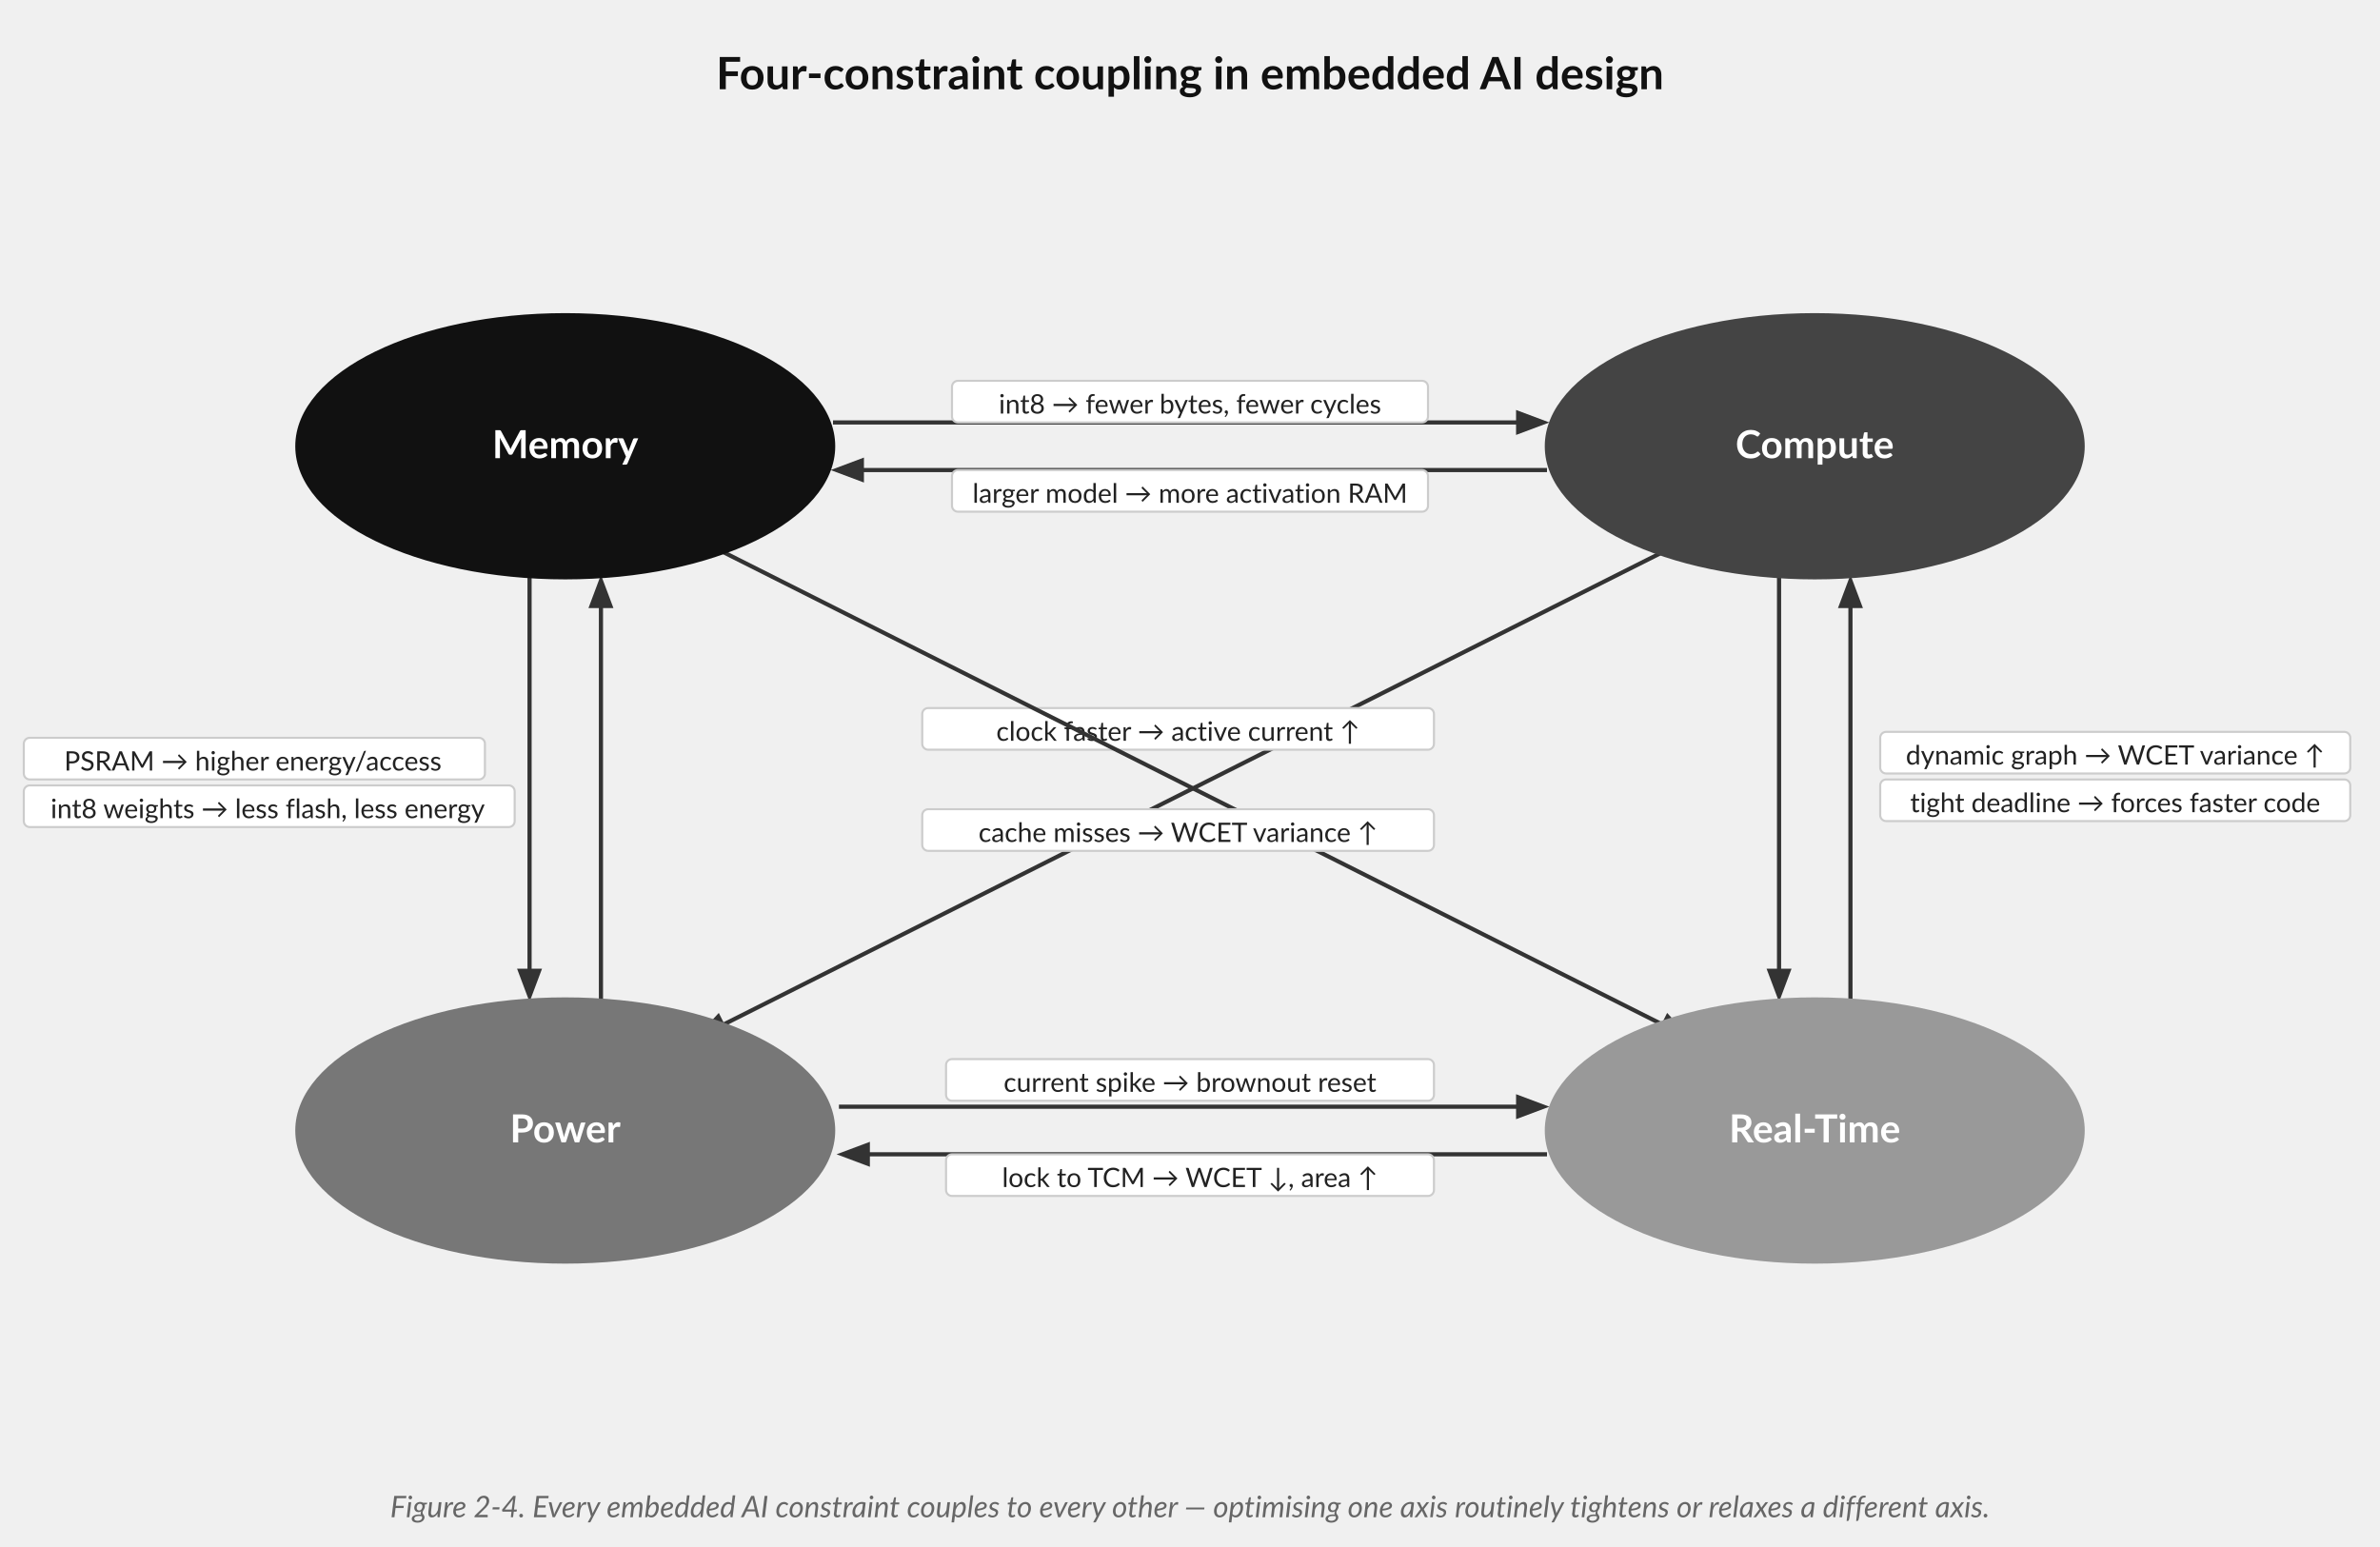
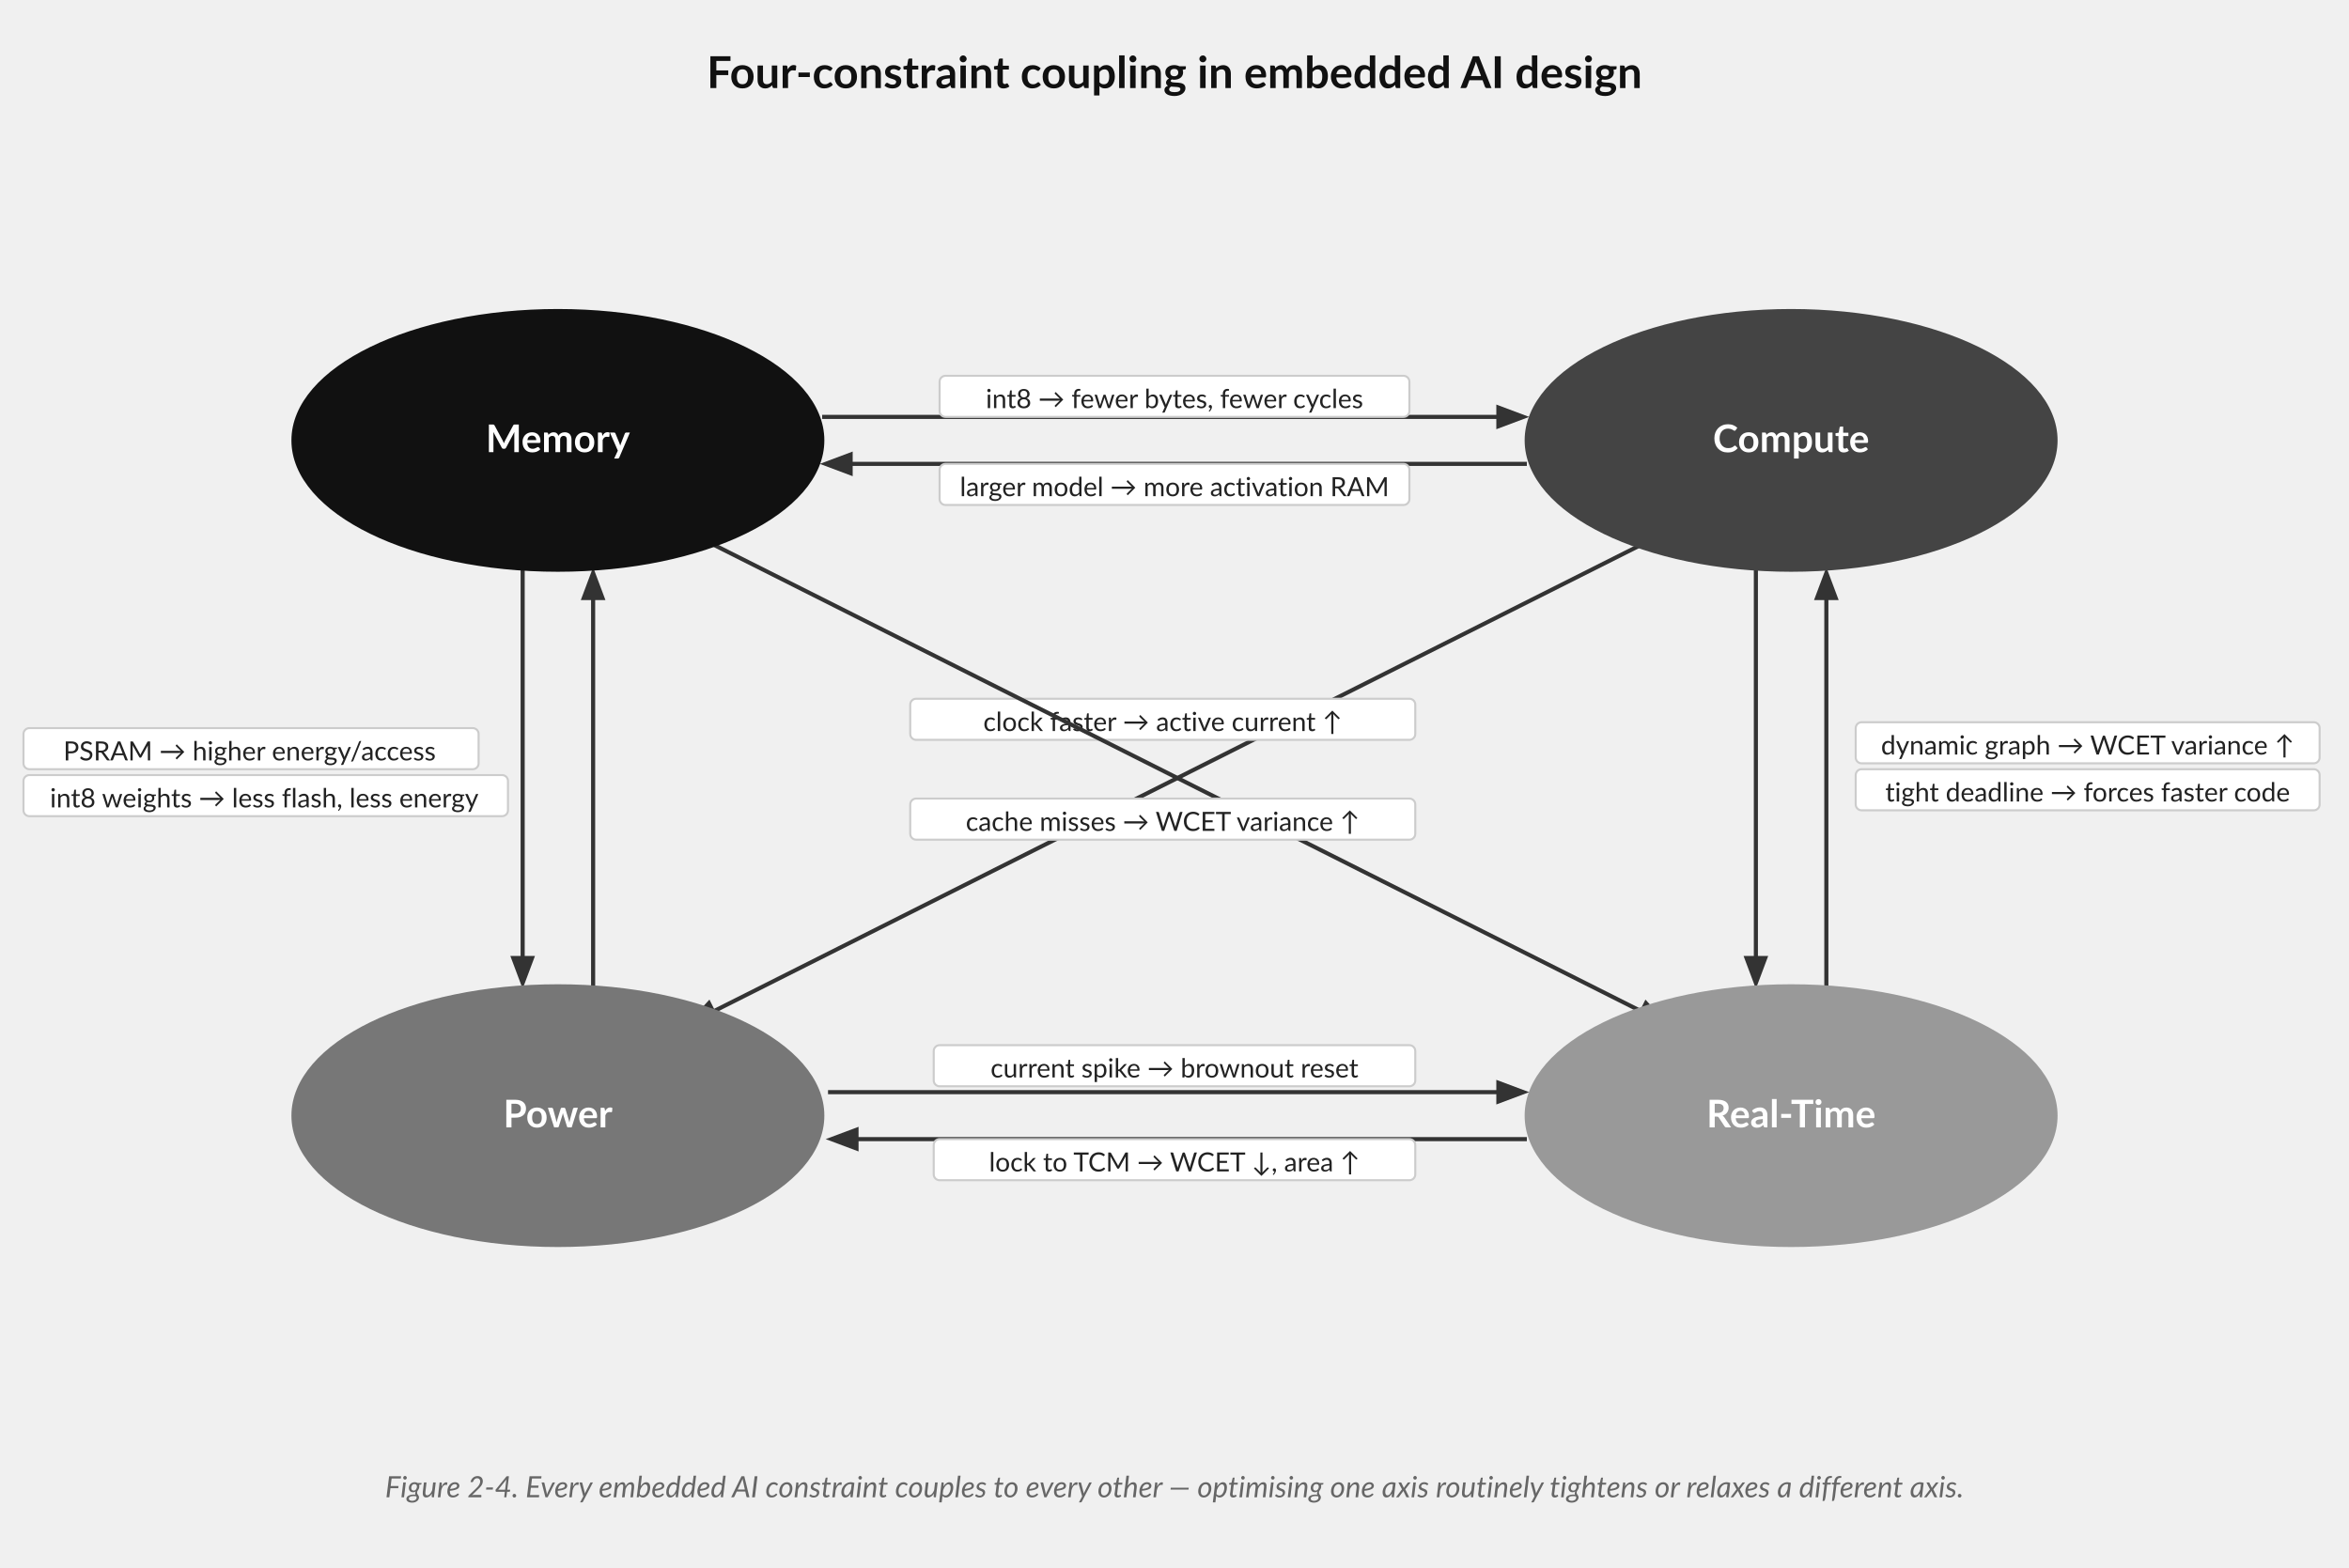
- <svg xmlns="http://www.w3.org/2000/svg" viewBox="0 0 800 520" role="img" aria-labelledby="t04 d04" font-family="Lato, Arial, sans-serif">
+ <svg xmlns="http://www.w3.org/2000/svg" viewBox="0 0 800 534" role="img" aria-labelledby="t04 d04" font-family="Lato, Arial, sans-serif">
  <style>
    text { font-family: Lato, Arial, sans-serif; }
    .title  { font-size:15px; font-weight:700; fill:#111; }
    .node   { font-size:13px; font-weight:700; }
    .elabel { font-size:9px;  fill:#222; }
    .cap    { font-size:10px; fill:#666; font-style:italic; }
  </style>
  <defs>
    <marker id="arr" markerWidth="8" markerHeight="8" refX="6" refY="3" orient="auto">
      <path d="M0,0 L0,6 L8,3 z" fill="#333" />
    </marker>
  </defs>
  <text x="400" y="30" text-anchor="middle" class="title">Four-constraint coupling in embedded AI design</text>
  <line x1="280" y1="142" x2="518" y2="142" stroke="#333" stroke-width="1.4" marker-end="url(#arr)" />
  <line x1="520" y1="158" x2="282" y2="158" stroke="#333" stroke-width="1.4" marker-end="url(#arr)" />
  <rect x="320" y="128" width="160" height="14" rx="2" fill="white" stroke="#ccc" stroke-width="0.7" />
  <text x="400" y="139" text-anchor="middle" class="elabel">int8 → fewer bytes, fewer cycles</text>
  <rect x="320" y="158" width="160" height="14" rx="2" fill="white" stroke="#ccc" stroke-width="0.7" />
  <text x="400" y="169" text-anchor="middle" class="elabel">larger model → more activation RAM</text>
  <line x1="178" y1="194" x2="178" y2="334" stroke="#333" stroke-width="1.4" marker-end="url(#arr)" />
  <line x1="202" y1="336" x2="202" y2="196" stroke="#333" stroke-width="1.4" marker-end="url(#arr)" />
  <rect x="8" y="248" width="155" height="14" rx="2" fill="white" stroke="#ccc" stroke-width="0.7" />
  <text x="85" y="259" text-anchor="middle" class="elabel">PSRAM → higher energy/access</text>
  <rect x="8" y="264" width="165" height="14" rx="2" fill="white" stroke="#ccc" stroke-width="0.7" />
  <text x="90" y="275" text-anchor="middle" class="elabel">int8 weights → less flash, less energy</text>
  <line x1="598" y1="194" x2="598" y2="334" stroke="#333" stroke-width="1.4" marker-end="url(#arr)" />
  <line x1="622" y1="336" x2="622" y2="196" stroke="#333" stroke-width="1.4" marker-end="url(#arr)" />
  <rect x="632" y="246" width="158" height="14" rx="2" fill="white" stroke="#ccc" stroke-width="0.7" />
  <text x="711" y="257" text-anchor="middle" class="elabel">dynamic graph → WCET variance ↑</text>
  <rect x="632" y="262" width="158" height="14" rx="2" fill="white" stroke="#ccc" stroke-width="0.7" />
  <text x="711" y="273" text-anchor="middle" class="elabel">tight deadline → forces faster code</text>
  <line x1="282" y1="372" x2="518" y2="372" stroke="#333" stroke-width="1.4" marker-end="url(#arr)" />
  <line x1="520" y1="388" x2="284" y2="388" stroke="#333" stroke-width="1.4" marker-end="url(#arr)" />
  <rect x="318" y="356" width="164" height="14" rx="2" fill="white" stroke="#ccc" stroke-width="0.7" />
  <text x="400" y="367" text-anchor="middle" class="elabel">current spike → brownout reset</text>
  <rect x="318" y="388" width="164" height="14" rx="2" fill="white" stroke="#ccc" stroke-width="0.7" />
  <text x="400" y="399" text-anchor="middle" class="elabel">lock to TCM → WCET ↓, area ↑</text>
  <line x1="566" y1="182" x2="236" y2="348" stroke="#333" stroke-width="1.4" marker-end="url(#arr)" />
  <rect x="310" y="238" width="172" height="14" rx="2" fill="white" stroke="#ccc" stroke-width="0.7" />
  <text x="396" y="249" text-anchor="middle" class="elabel">clock faster → active current ↑</text>
  <line x1="236" y1="182" x2="566" y2="348" stroke="#333" stroke-width="1.4" marker-end="url(#arr)" />
  <rect x="310" y="272" width="172" height="14" rx="2" fill="white" stroke="#ccc" stroke-width="0.7" />
  <text x="396" y="283" text-anchor="middle" class="elabel">cache misses → WCET variance ↑</text>
  <ellipse cx="190" cy="150" rx="90" ry="44" fill="#111111" stroke="#111" stroke-width="1.5" />
  <text x="190" y="154" text-anchor="middle" class="node" fill="white">Memory</text>
  <ellipse cx="610" cy="150" rx="90" ry="44" fill="#444444" stroke="#444" stroke-width="1.5" />
  <text x="610" y="154" text-anchor="middle" class="node" fill="white">Compute</text>
  <ellipse cx="190" cy="380" rx="90" ry="44" fill="#777777" stroke="#777" stroke-width="1.5" />
  <text x="190" y="384" text-anchor="middle" class="node" fill="white">Power</text>
  <ellipse cx="610" cy="380" rx="90" ry="44" fill="#999999" stroke="#999" stroke-width="1.5" />
  <text x="610" y="384" text-anchor="middle" class="node" fill="white">Real-Time</text>
  <text x="400" y="510" text-anchor="middle" class="cap">Figure 2-4. Every embedded AI constraint couples to every other — optimising one axis routinely tightens or relaxes a different axis.</text>
</svg>
